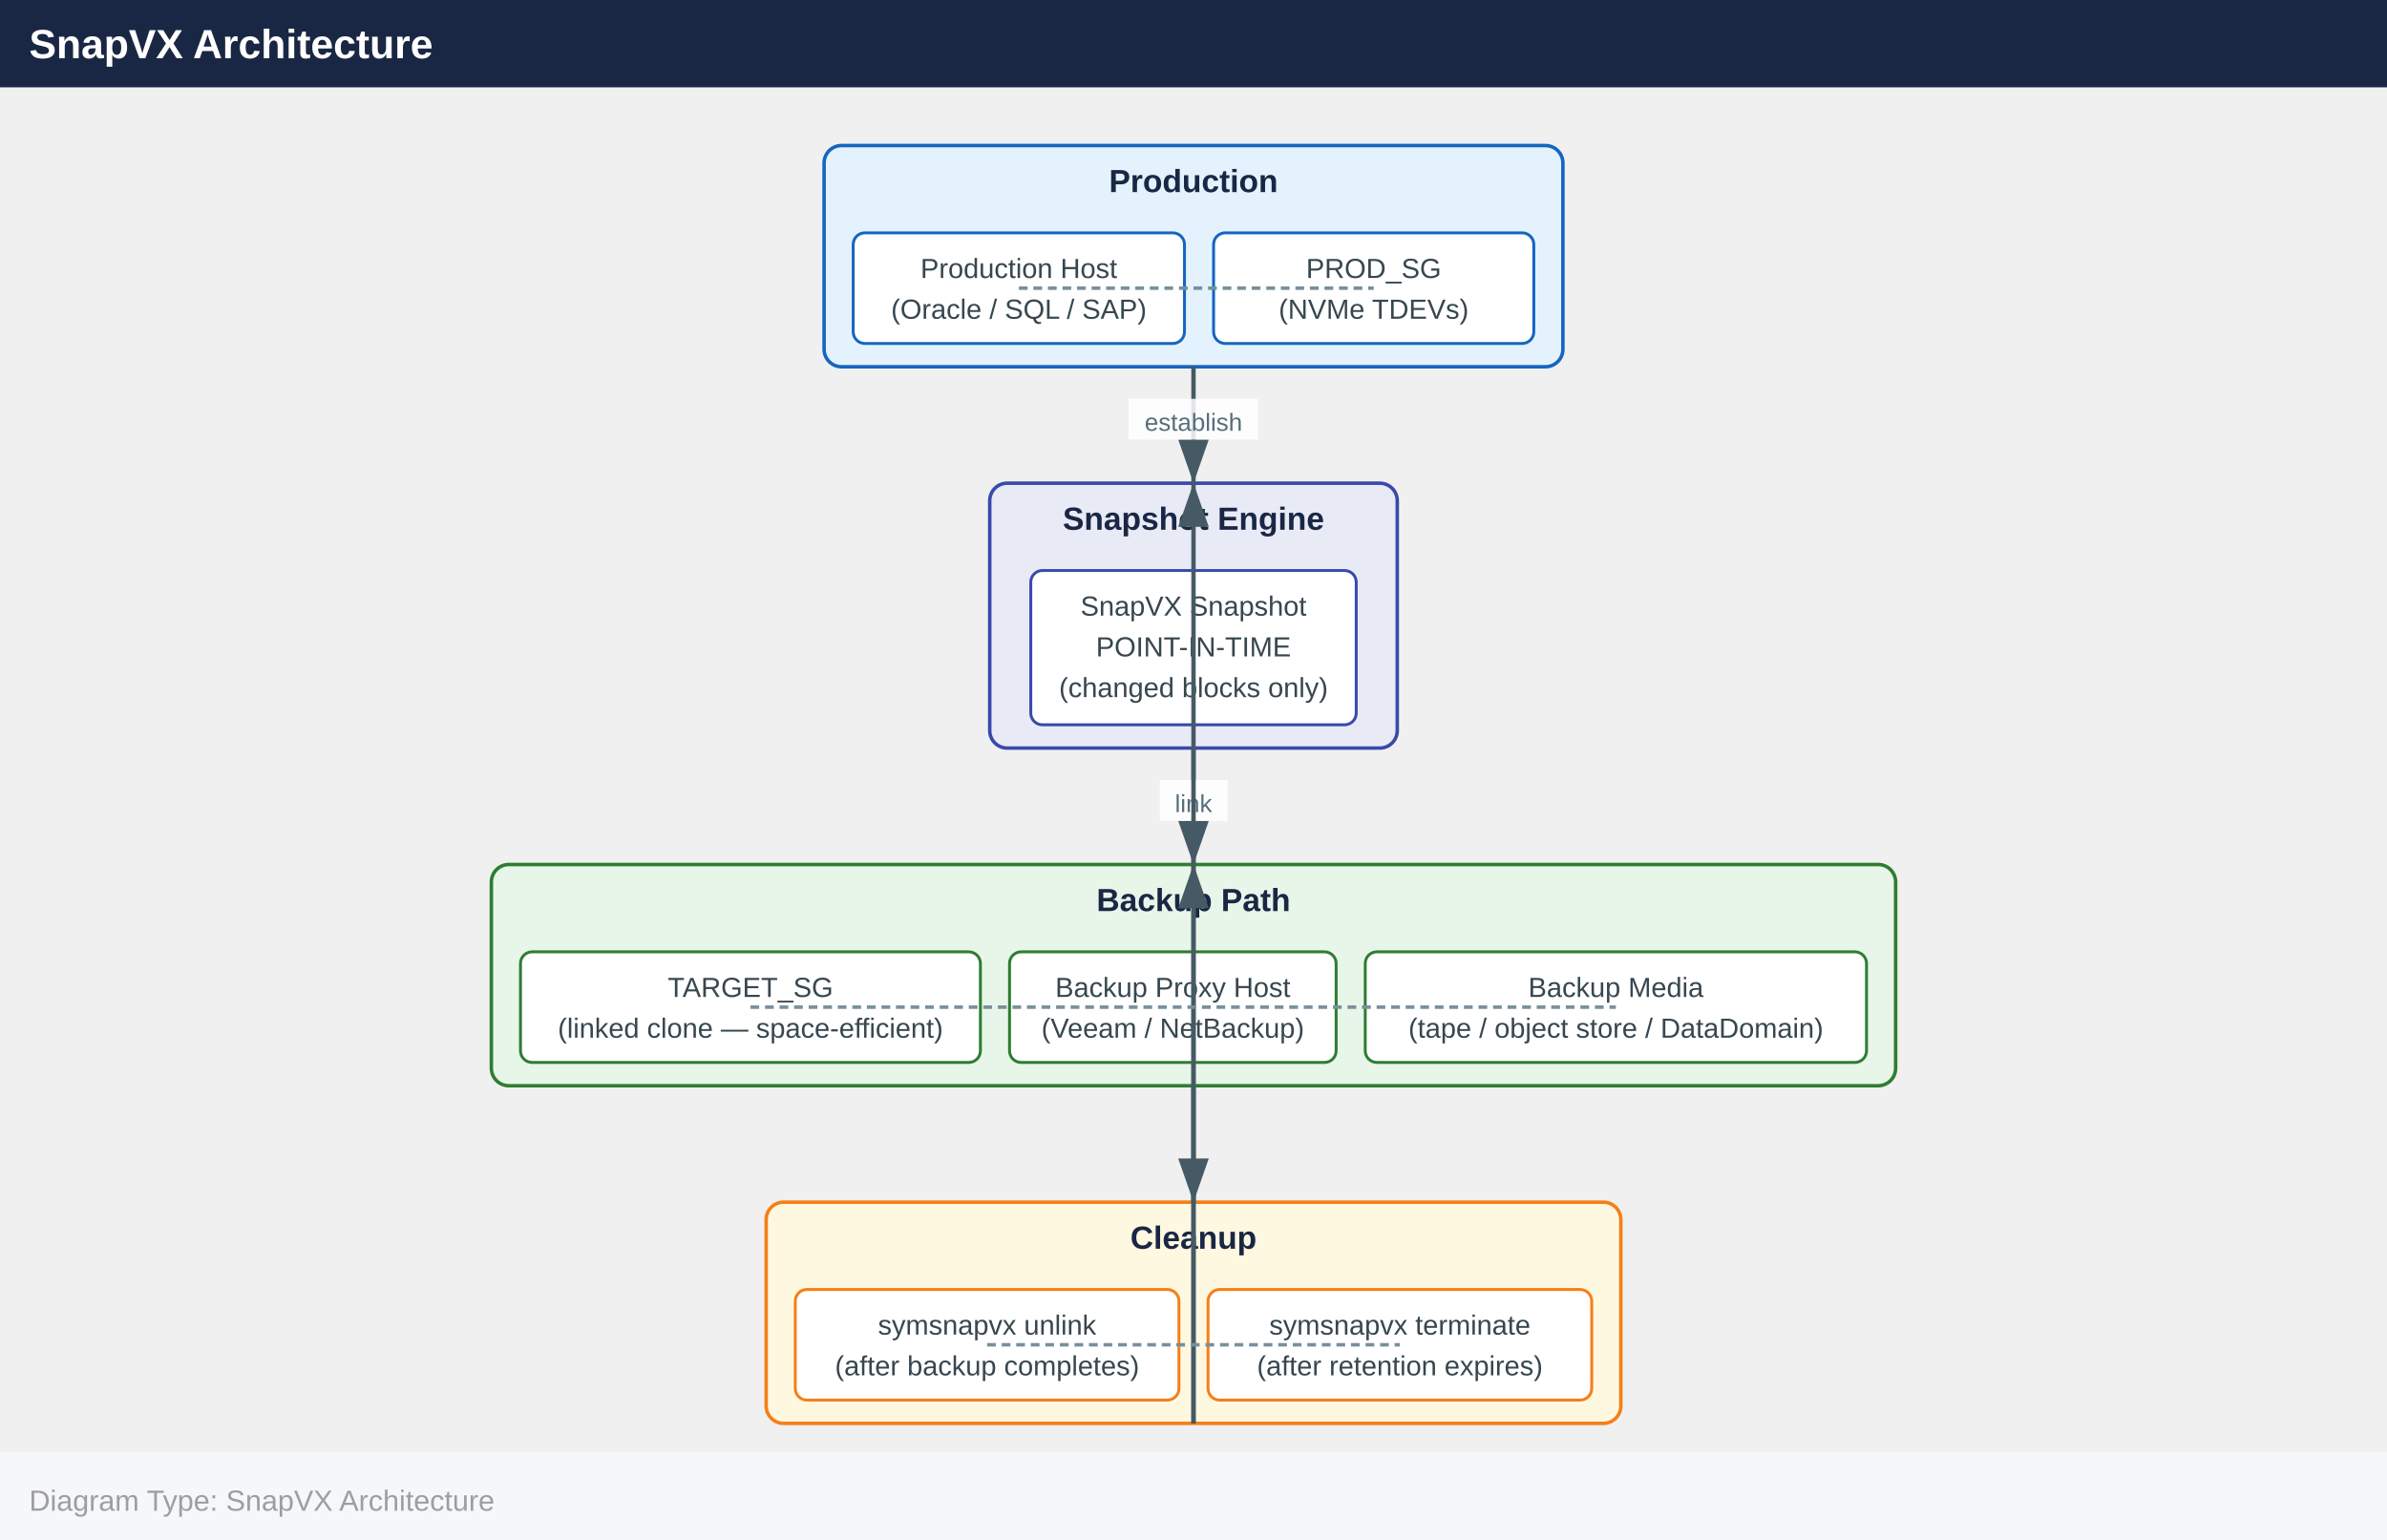
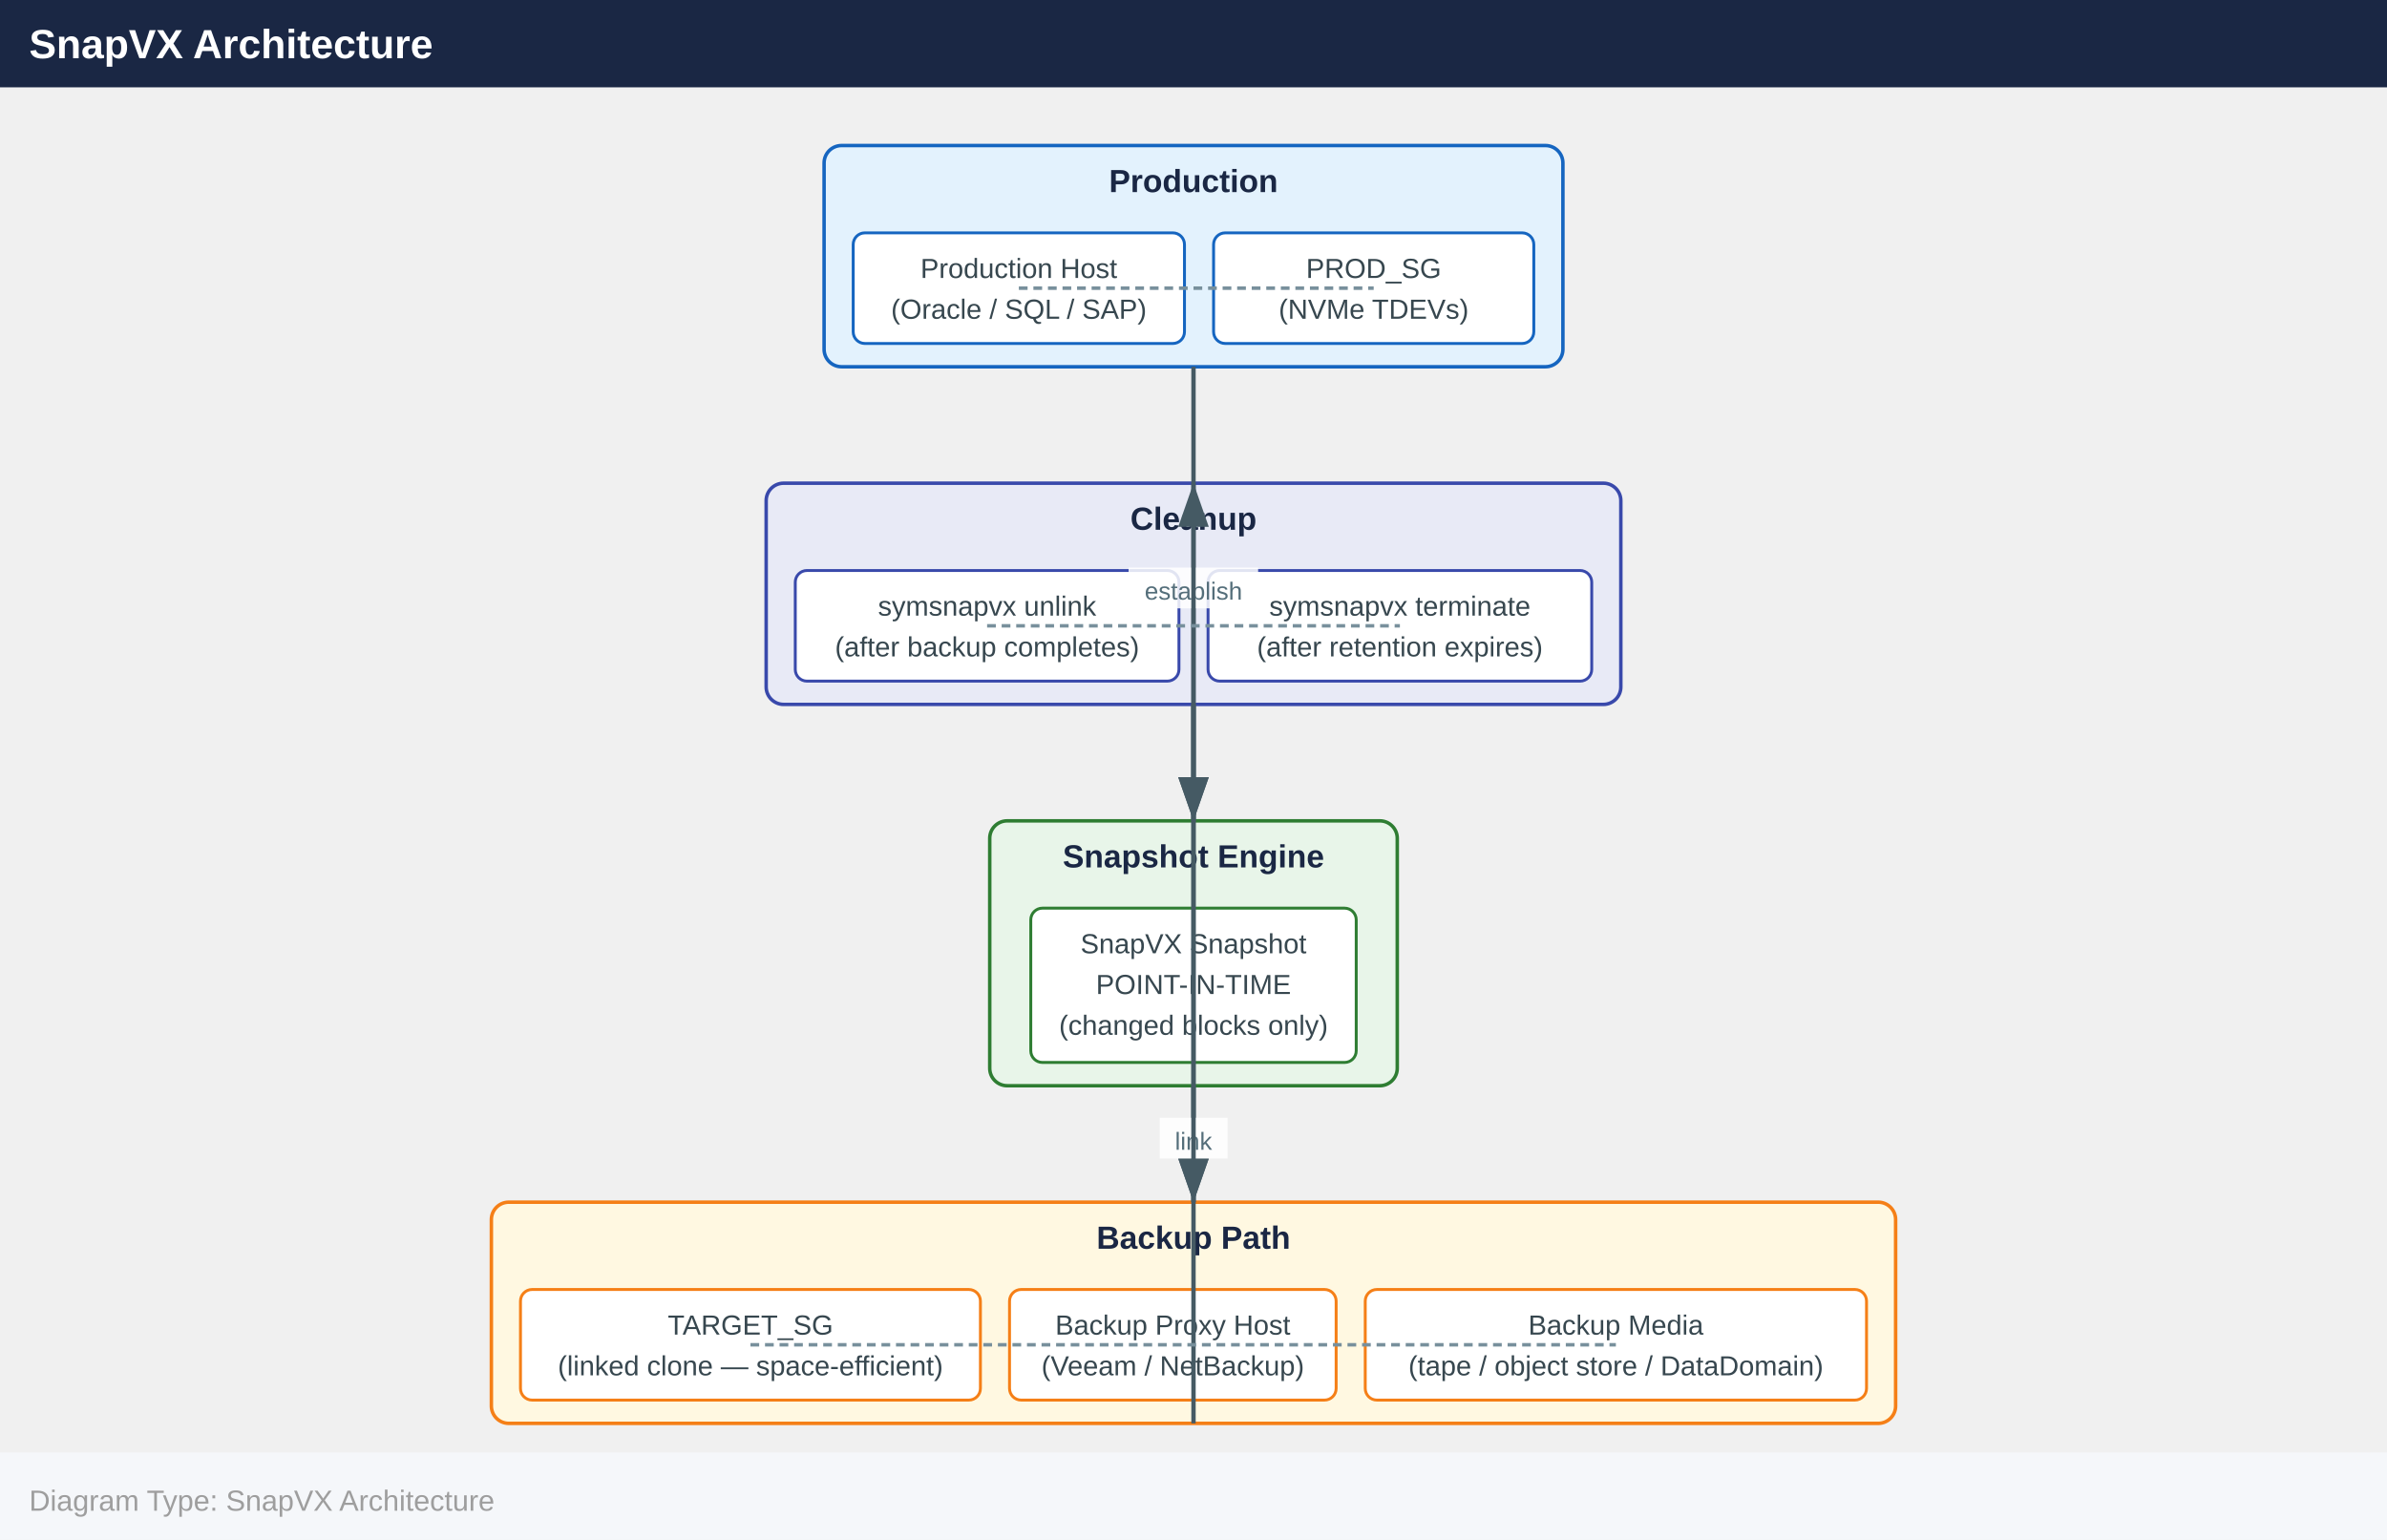
<svg xmlns="http://www.w3.org/2000/svg" width="820" height="529" viewBox="0 0 820 529">
  <defs>
    <marker id="arrowhead" markerWidth="10" markerHeight="7" refX="10" refY="3.5" orient="auto">
      <polygon points="0 0, 10 3.5, 0 7" fill="#455a64" />
    </marker>
  </defs>
  <rect x="0" y="0" width="820" height="30" fill="#1a2744" />
  <text x="10" y="20" font-family="Arial,Helvetica,sans-serif" font-size="14" font-weight="bold" fill="#ffffff">SnapVX Architecture</text>
  <rect x="283.1" y="50.0" width="253.8" height="76.0" rx="6" fill="#e3f2fd" stroke="#1565c0" stroke-width="1.2" />
  <text x="410.0" y="66.0" text-anchor="middle" font-family="Arial,Helvetica,sans-serif" font-size="11" font-weight="700" fill="#1a2744">Production</text>
  <rect x="293.1" y="80.0" width="113.8" height="38.0" rx="4" fill="#ffffff" stroke="#1565c0" stroke-width="1" />
  <text x="350.0" y="95.5" text-anchor="middle" font-family="Arial,Helvetica,sans-serif" font-size="9.5" fill="#37474f">Production Host</text>
  <text x="350.0" y="109.5" text-anchor="middle" font-family="Arial,Helvetica,sans-serif" font-size="9.5" fill="#37474f">(Oracle / SQL / SAP)</text>
  <rect x="416.9" y="80.0" width="110.0" height="38.0" rx="4" fill="#ffffff" stroke="#1565c0" stroke-width="1" />
  <text x="471.9" y="95.5" text-anchor="middle" font-family="Arial,Helvetica,sans-serif" font-size="9.5" fill="#37474f">PROD_SG</text>
  <text x="471.9" y="109.5" text-anchor="middle" font-family="Arial,Helvetica,sans-serif" font-size="9.5" fill="#37474f">(NVMe TDEVs)</text>
-   <rect x="340.0" y="166.0" width="140.0" height="91.0" rx="6" fill="#e8eaf6" stroke="#3949ab" stroke-width="1.2" />
-   <text x="410.0" y="182.0" text-anchor="middle" font-family="Arial,Helvetica,sans-serif" font-size="11" font-weight="700" fill="#1a2744">Snapshot Engine</text>
-   <rect x="354.1" y="196.0" width="111.8" height="53.0" rx="4" fill="#ffffff" stroke="#3949ab" stroke-width="1" />
-   <text x="410.0" y="211.5" text-anchor="middle" font-family="Arial,Helvetica,sans-serif" font-size="9.5" fill="#37474f">SnapVX Snapshot</text>
-   <text x="410.0" y="225.5" text-anchor="middle" font-family="Arial,Helvetica,sans-serif" font-size="9.5" fill="#37474f">POINT-IN-TIME</text>
-   <text x="410.0" y="239.5" text-anchor="middle" font-family="Arial,Helvetica,sans-serif" font-size="9.5" fill="#37474f">(changed blocks only)</text>
-   <rect x="168.8" y="297.0" width="482.4" height="76.0" rx="6" fill="#e8f5e9" stroke="#2e7d32" stroke-width="1.2" />
-   <text x="410.0" y="313.0" text-anchor="middle" font-family="Arial,Helvetica,sans-serif" font-size="11" font-weight="700" fill="#1a2744">Backup Path</text>
-   <rect x="178.8" y="327.0" width="158.0" height="38.0" rx="4" fill="#ffffff" stroke="#2e7d32" stroke-width="1" />
-   <text x="257.8" y="342.5" text-anchor="middle" font-family="Arial,Helvetica,sans-serif" font-size="9.5" fill="#37474f">TARGET_SG</text>
-   <text x="257.8" y="356.5" text-anchor="middle" font-family="Arial,Helvetica,sans-serif" font-size="9.5" fill="#37474f">(linked clone — space-efficient)</text>
-   <rect x="346.8" y="327.0" width="112.2" height="38.0" rx="4" fill="#ffffff" stroke="#2e7d32" stroke-width="1" />
-   <text x="402.9" y="342.5" text-anchor="middle" font-family="Arial,Helvetica,sans-serif" font-size="9.5" fill="#37474f">Backup Proxy Host</text>
-   <text x="402.9" y="356.5" text-anchor="middle" font-family="Arial,Helvetica,sans-serif" font-size="9.5" fill="#37474f">(Veeam / NetBackup)</text>
-   <rect x="469.0" y="327.0" width="172.2" height="38.0" rx="4" fill="#ffffff" stroke="#2e7d32" stroke-width="1" />
-   <text x="555.1" y="342.5" text-anchor="middle" font-family="Arial,Helvetica,sans-serif" font-size="9.5" fill="#37474f">Backup Media</text>
-   <text x="555.1" y="356.5" text-anchor="middle" font-family="Arial,Helvetica,sans-serif" font-size="9.5" fill="#37474f">(tape / object store / DataDomain)</text>
-   <rect x="263.2" y="413.0" width="293.6" height="76.0" rx="6" fill="#fff8e1" stroke="#f57f17" stroke-width="1.2" />
-   <text x="410.0" y="429.0" text-anchor="middle" font-family="Arial,Helvetica,sans-serif" font-size="11" font-weight="700" fill="#1a2744">Cleanup</text>
-   <rect x="273.2" y="443.0" width="131.8" height="38.0" rx="4" fill="#ffffff" stroke="#f57f17" stroke-width="1" />
-   <text x="339.1" y="458.5" text-anchor="middle" font-family="Arial,Helvetica,sans-serif" font-size="9.5" fill="#37474f">symsnapvx unlink</text>
-   <text x="339.1" y="472.5" text-anchor="middle" font-family="Arial,Helvetica,sans-serif" font-size="9.5" fill="#37474f">(after backup completes)</text>
-   <rect x="415.0" y="443.0" width="131.8" height="38.0" rx="4" fill="#ffffff" stroke="#f57f17" stroke-width="1" />
-   <text x="480.9" y="458.5" text-anchor="middle" font-family="Arial,Helvetica,sans-serif" font-size="9.5" fill="#37474f">symsnapvx terminate</text>
-   <text x="480.9" y="472.5" text-anchor="middle" font-family="Arial,Helvetica,sans-serif" font-size="9.5" fill="#37474f">(after retention expires)</text>
-   <line x1="410.0" y1="126.0" x2="410.0" y2="166.0" stroke="#455a64" stroke-width="1.5" marker-end="url(#arrowhead)" />
-   <rect x="387.7" y="137.0" width="44.5" height="14" fill="#ffffff" opacity="0.85" />
-   <text x="410.0" y="148.0" text-anchor="middle" font-family="Arial,Helvetica,sans-serif" font-size="8.5" fill="#546e7a">establish</text>
-   <line x1="410.0" y1="257.0" x2="410.0" y2="297.0" stroke="#455a64" stroke-width="1.5" marker-end="url(#arrowhead)" />
-   <rect x="398.4" y="268.0" width="23.3" height="14" fill="#ffffff" opacity="0.85" />
-   <text x="410.0" y="279.0" text-anchor="middle" font-family="Arial,Helvetica,sans-serif" font-size="8.5" fill="#546e7a">link</text>
+   <rect x="263.2" y="166.0" width="293.6" height="76.0" rx="6" fill="#e8eaf6" stroke="#3949ab" stroke-width="1.2" />
+   <text x="410.0" y="182.0" text-anchor="middle" font-family="Arial,Helvetica,sans-serif" font-size="11" font-weight="700" fill="#1a2744">Cleanup</text>
+   <rect x="273.2" y="196.0" width="131.8" height="38.0" rx="4" fill="#ffffff" stroke="#3949ab" stroke-width="1" />
+   <text x="339.1" y="211.5" text-anchor="middle" font-family="Arial,Helvetica,sans-serif" font-size="9.5" fill="#37474f">symsnapvx unlink</text>
+   <text x="339.1" y="225.5" text-anchor="middle" font-family="Arial,Helvetica,sans-serif" font-size="9.5" fill="#37474f">(after backup completes)</text>
+   <rect x="415.0" y="196.0" width="131.8" height="38.0" rx="4" fill="#ffffff" stroke="#3949ab" stroke-width="1" />
+   <text x="480.9" y="211.5" text-anchor="middle" font-family="Arial,Helvetica,sans-serif" font-size="9.5" fill="#37474f">symsnapvx terminate</text>
+   <text x="480.9" y="225.5" text-anchor="middle" font-family="Arial,Helvetica,sans-serif" font-size="9.5" fill="#37474f">(after retention expires)</text>
+   <rect x="340.0" y="282.0" width="140.0" height="91.0" rx="6" fill="#e8f5e9" stroke="#2e7d32" stroke-width="1.2" />
+   <text x="410.0" y="298.0" text-anchor="middle" font-family="Arial,Helvetica,sans-serif" font-size="11" font-weight="700" fill="#1a2744">Snapshot Engine</text>
+   <rect x="354.1" y="312.0" width="111.8" height="53.0" rx="4" fill="#ffffff" stroke="#2e7d32" stroke-width="1" />
+   <text x="410.0" y="327.5" text-anchor="middle" font-family="Arial,Helvetica,sans-serif" font-size="9.5" fill="#37474f">SnapVX Snapshot</text>
+   <text x="410.0" y="341.5" text-anchor="middle" font-family="Arial,Helvetica,sans-serif" font-size="9.5" fill="#37474f">POINT-IN-TIME</text>
+   <text x="410.0" y="355.5" text-anchor="middle" font-family="Arial,Helvetica,sans-serif" font-size="9.5" fill="#37474f">(changed blocks only)</text>
+   <rect x="168.8" y="413.0" width="482.4" height="76.0" rx="6" fill="#fff8e1" stroke="#f57f17" stroke-width="1.2" />
+   <text x="410.0" y="429.0" text-anchor="middle" font-family="Arial,Helvetica,sans-serif" font-size="11" font-weight="700" fill="#1a2744">Backup Path</text>
+   <rect x="178.8" y="443.0" width="158.0" height="38.0" rx="4" fill="#ffffff" stroke="#f57f17" stroke-width="1" />
+   <text x="257.8" y="458.5" text-anchor="middle" font-family="Arial,Helvetica,sans-serif" font-size="9.5" fill="#37474f">TARGET_SG</text>
+   <text x="257.8" y="472.5" text-anchor="middle" font-family="Arial,Helvetica,sans-serif" font-size="9.5" fill="#37474f">(linked clone — space-efficient)</text>
+   <rect x="346.8" y="443.0" width="112.2" height="38.0" rx="4" fill="#ffffff" stroke="#f57f17" stroke-width="1" />
+   <text x="402.9" y="458.5" text-anchor="middle" font-family="Arial,Helvetica,sans-serif" font-size="9.5" fill="#37474f">Backup Proxy Host</text>
+   <text x="402.9" y="472.5" text-anchor="middle" font-family="Arial,Helvetica,sans-serif" font-size="9.5" fill="#37474f">(Veeam / NetBackup)</text>
+   <rect x="469.0" y="443.0" width="172.2" height="38.0" rx="4" fill="#ffffff" stroke="#f57f17" stroke-width="1" />
+   <text x="555.1" y="458.5" text-anchor="middle" font-family="Arial,Helvetica,sans-serif" font-size="9.5" fill="#37474f">Backup Media</text>
+   <text x="555.1" y="472.5" text-anchor="middle" font-family="Arial,Helvetica,sans-serif" font-size="9.5" fill="#37474f">(tape / object store / DataDomain)</text>
+   <line x1="410.0" y1="126.0" x2="410.0" y2="282.0" stroke="#455a64" stroke-width="1.5" marker-end="url(#arrowhead)" />
+   <rect x="387.7" y="195.0" width="44.5" height="14" fill="#ffffff" opacity="0.85" />
+   <text x="410.0" y="206.0" text-anchor="middle" font-family="Arial,Helvetica,sans-serif" font-size="8.5" fill="#546e7a">establish</text>
+   <line x1="410.0" y1="242.0" x2="410.0" y2="282.0" stroke="#455a64" stroke-width="1.5" marker-end="url(#arrowhead)" />
+   <line x1="410.0" y1="242.0" x2="410.0" y2="413.0" stroke="#455a64" stroke-width="1.5" marker-end="url(#arrowhead)" />
  <line x1="410.0" y1="373.0" x2="410.0" y2="413.0" stroke="#455a64" stroke-width="1.5" marker-end="url(#arrowhead)" />
+   <rect x="398.4" y="384.0" width="23.3" height="14" fill="#ffffff" opacity="0.85" />
+   <text x="410.0" y="395.0" text-anchor="middle" font-family="Arial,Helvetica,sans-serif" font-size="8.5" fill="#546e7a">link</text>
  <line x1="410.0" y1="489.0" x2="410.0" y2="166.0" stroke="#455a64" stroke-width="1.5" marker-end="url(#arrowhead)" />
-   <line x1="410.0" y1="489.0" x2="410.0" y2="297.0" stroke="#455a64" stroke-width="1.5" marker-end="url(#arrowhead)" />
  <line x1="350.0" y1="99.0" x2="471.9" y2="99.0" stroke="#78909c" stroke-width="1.2" stroke-dasharray="3,2" />
-   <line x1="257.8" y1="346.0" x2="402.9" y2="346.0" stroke="#78909c" stroke-width="1.2" stroke-dasharray="3,2" />
-   <line x1="402.9" y1="346.0" x2="555.1" y2="346.0" stroke="#78909c" stroke-width="1.2" stroke-dasharray="3,2" />
-   <line x1="339.1" y1="462.0" x2="480.9" y2="462.0" stroke="#78909c" stroke-width="1.2" stroke-dasharray="3,2" />
+   <line x1="257.8" y1="462.0" x2="402.9" y2="462.0" stroke="#78909c" stroke-width="1.2" stroke-dasharray="3,2" />
+   <line x1="402.9" y1="462.0" x2="555.1" y2="462.0" stroke="#78909c" stroke-width="1.2" stroke-dasharray="3,2" />
+   <line x1="339.1" y1="215.0" x2="480.9" y2="215.0" stroke="#78909c" stroke-width="1.2" stroke-dasharray="3,2" />
  <rect x="0" y="499.0" width="820" height="30" fill="#f5f7fa" />
  <text x="10" y="519.0" font-family="Arial,Helvetica,sans-serif" font-size="10" fill="#9e9e9e">Diagram Type: SnapVX Architecture</text>
</svg>
